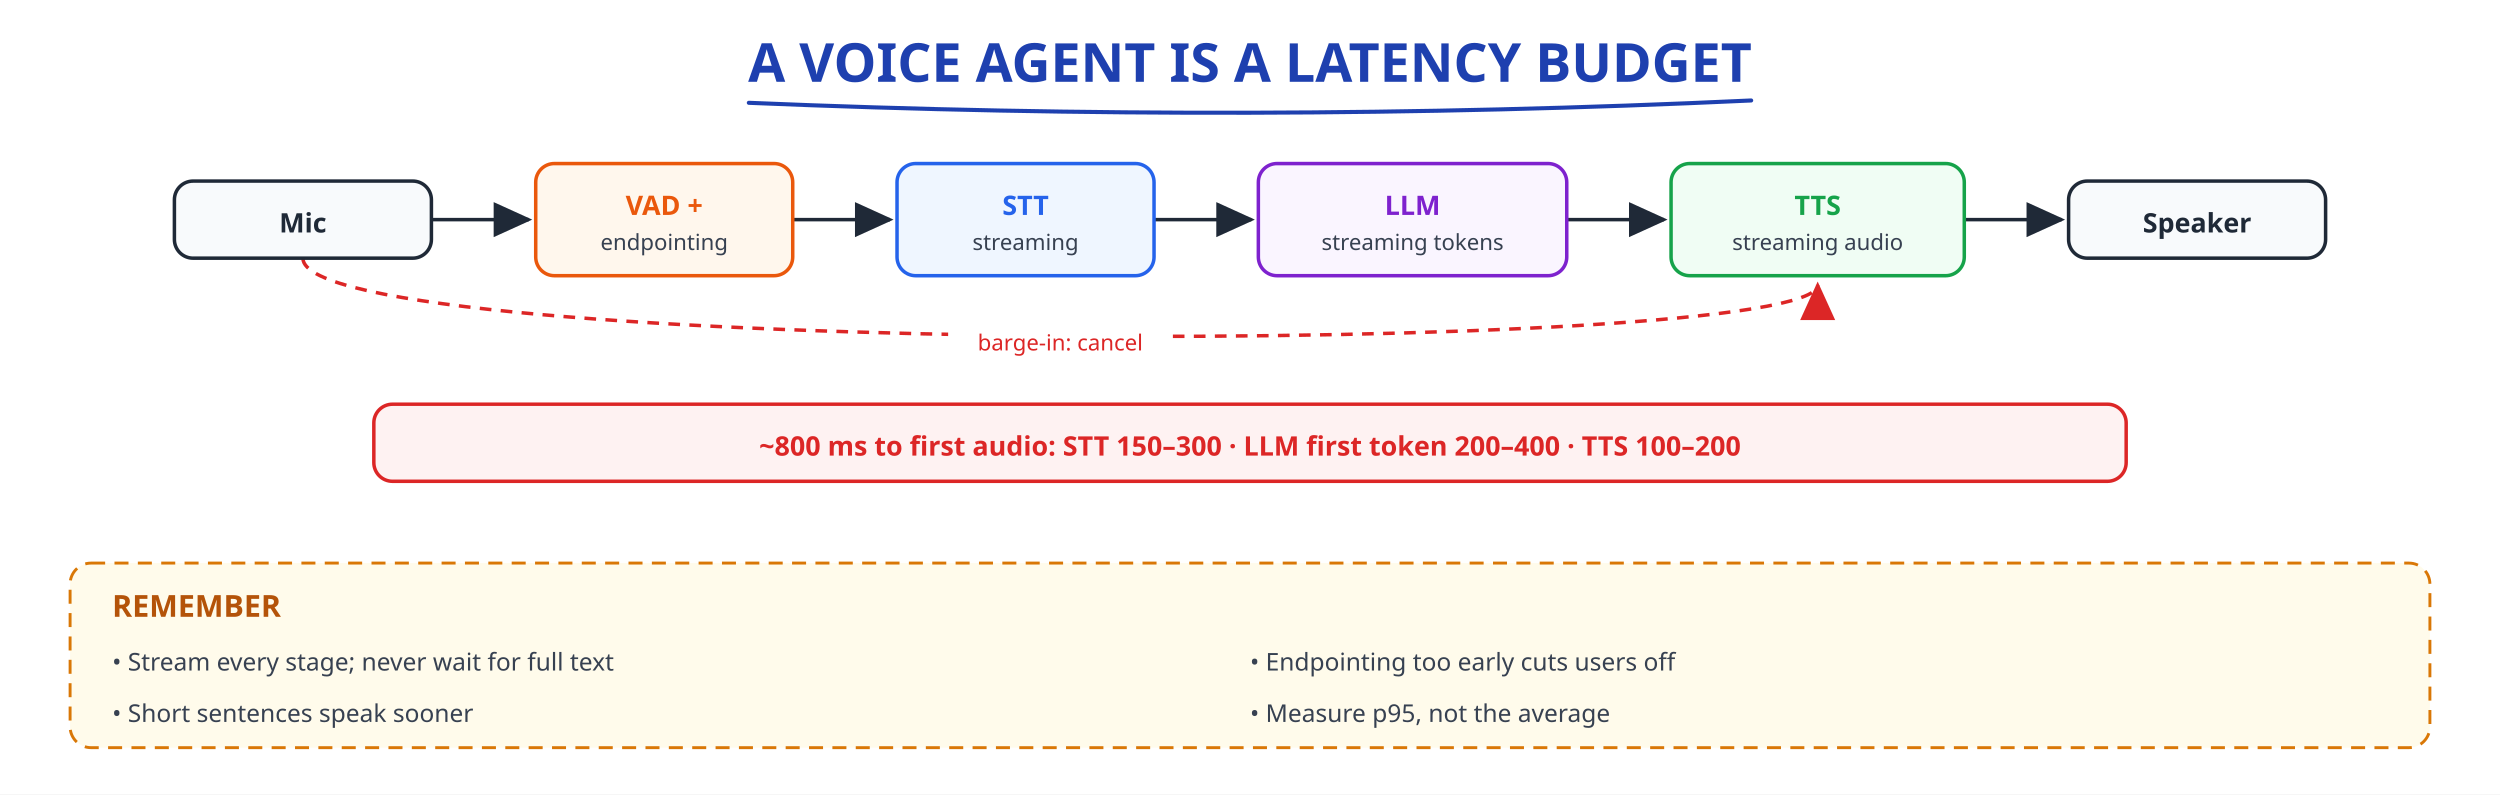
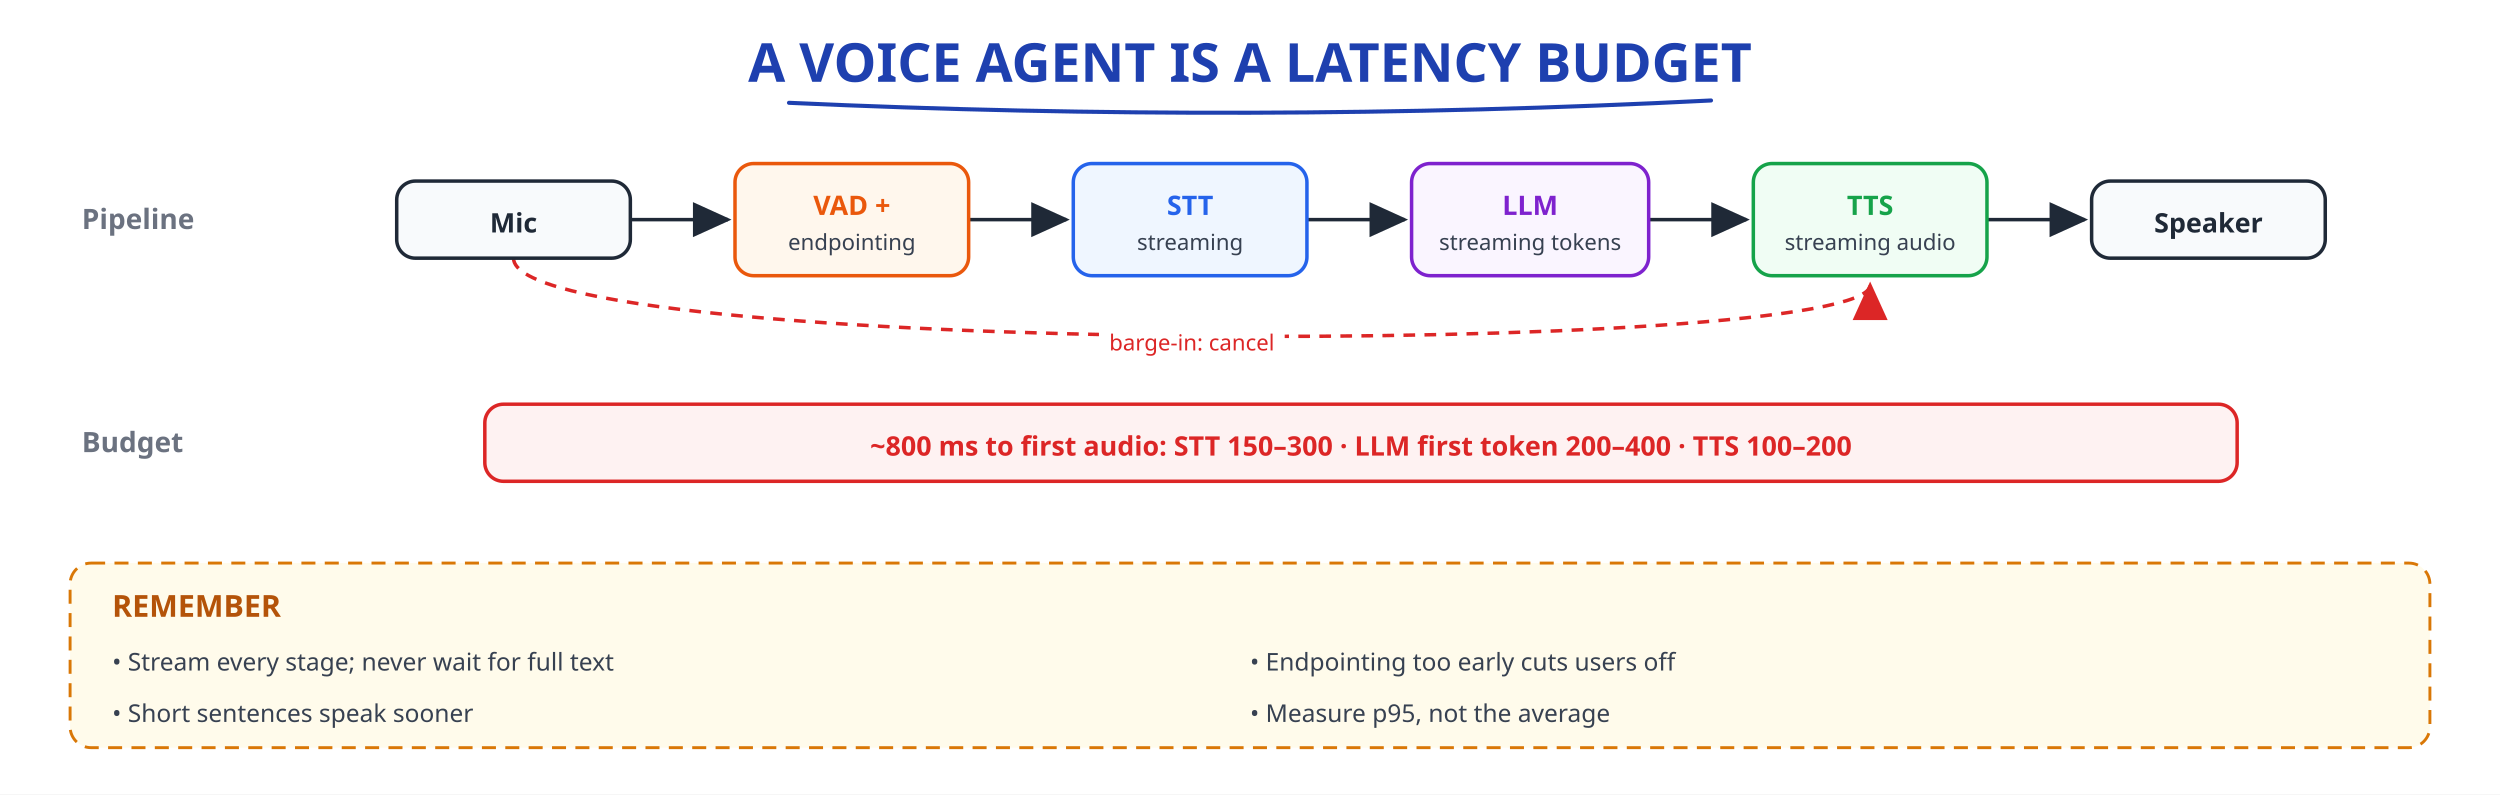
<svg xmlns="http://www.w3.org/2000/svg" width="2140" height="680" viewBox="0 0 2140 680">
  <defs>
    <marker id="ah-blue" markerWidth="12" markerHeight="10" refX="10" refY="5" orient="auto">
      <path d="M0,0 L11,5 L0,10 z" fill="#2563eb" />
    </marker>
    <marker id="ah-green" markerWidth="12" markerHeight="10" refX="10" refY="5" orient="auto">
      <path d="M0,0 L11,5 L0,10 z" fill="#16a34a" />
    </marker>
    <marker id="ah-orange" markerWidth="12" markerHeight="10" refX="10" refY="5" orient="auto">
      <path d="M0,0 L11,5 L0,10 z" fill="#ea580c" />
    </marker>
    <marker id="ah-purple" markerWidth="12" markerHeight="10" refX="10" refY="5" orient="auto">
      <path d="M0,0 L11,5 L0,10 z" fill="#7e22ce" />
    </marker>
    <marker id="ah-pink" markerWidth="12" markerHeight="10" refX="10" refY="5" orient="auto">
      <path d="M0,0 L11,5 L0,10 z" fill="#db2777" />
    </marker>
    <marker id="ah-red" markerWidth="12" markerHeight="10" refX="10" refY="5" orient="auto">
      <path d="M0,0 L11,5 L0,10 z" fill="#dc2626" />
    </marker>
    <marker id="ah-ink" markerWidth="12" markerHeight="10" refX="10" refY="5" orient="auto">
      <path d="M0,0 L11,5 L0,10 z" fill="#1f2937" />
    </marker>
    <marker id="ah-teal" markerWidth="12" markerHeight="10" refX="10" refY="5" orient="auto">
      <path d="M0,0 L11,5 L0,10 z" fill="#0f766e" />
    </marker>
  </defs>
  <rect width="2140" height="680" fill="#ffffff" />
  <text x="1070.0" y="70" font-family="Marker Felt" font-size="46" fill="#1e40af" text-anchor="middle" font-weight="bold">A VOICE AGENT IS A LATENCY BUDGET</text>
-   <path d="M641.0,88 Q1070.0,106 1499.0,86" stroke="#1e40af" stroke-width="3.5" fill="none" stroke-linecap="round" />
-   <line x1="369.286" y1="188.0" x2="452.571" y2="188.0" stroke="#1f2937" stroke-width="3" marker-end="url(#ah-ink)" />
-   <line x1="678.571" y1="188.0" x2="761.857" y2="188.0" stroke="#1f2937" stroke-width="3" marker-end="url(#ah-ink)" />
-   <line x1="987.857" y1="188.0" x2="1071.143" y2="188.0" stroke="#1f2937" stroke-width="3" marker-end="url(#ah-ink)" />
-   <line x1="1341.143" y1="188.0" x2="1424.429" y2="188.0" stroke="#1f2937" stroke-width="3" marker-end="url(#ah-ink)" />
-   <line x1="1681.429" y1="188.0" x2="1764.714" y2="188.0" stroke="#1f2937" stroke-width="3" marker-end="url(#ah-ink)" />
-   <path d="M259.286,221.0 C259.286,306 1555.929,306 1555.929,244.0" stroke="#dc2626" stroke-width="3" fill="none" stroke-dasharray="10 8" marker-end="url(#ah-red)" />
-   <rect x="811.607" y="278" width="192" height="30" rx="6" fill="#ffffff" />
-   <text x="907.607" y="300" font-family="Chalkboard SE" font-size="19" fill="#dc2626" text-anchor="middle">barge-in: cancel</text>
-   <rect x="149.286" y="155.0" width="220" height="66" rx="16" fill="#f8fafc" stroke="#1f2937" stroke-width="3" />
-   <text x="259.286" y="199.0" font-family="Chalkboard SE" font-size="23" fill="#1f2937" text-anchor="middle" font-weight="bold">Mic</text>
-   <rect x="458.571" y="140.0" width="220" height="96" rx="16" fill="#fff7ed" stroke="#ea580c" stroke-width="3" />
-   <text x="568.571" y="184.0" font-family="Chalkboard SE" font-size="23" fill="#ea580c" text-anchor="middle" font-weight="bold">VAD +</text>
-   <text x="568.571" y="214.0" font-family="Chalkboard SE" font-size="19" fill="#374151" text-anchor="middle">endpointing</text>
-   <rect x="767.857" y="140.0" width="220" height="96" rx="16" fill="#eff6ff" stroke="#2563eb" stroke-width="3" />
-   <text x="877.857" y="184.0" font-family="Chalkboard SE" font-size="23" fill="#2563eb" text-anchor="middle" font-weight="bold">STT</text>
-   <text x="877.857" y="214.0" font-family="Chalkboard SE" font-size="19" fill="#374151" text-anchor="middle">streaming</text>
-   <rect x="1077.143" y="140.0" width="264" height="96" rx="16" fill="#faf5ff" stroke="#7e22ce" stroke-width="3" />
-   <text x="1209.143" y="184.0" font-family="Chalkboard SE" font-size="23" fill="#7e22ce" text-anchor="middle" font-weight="bold">LLM</text>
-   <text x="1209.143" y="214.0" font-family="Chalkboard SE" font-size="19" fill="#374151" text-anchor="middle">streaming tokens</text>
-   <rect x="1430.429" y="140.0" width="251" height="96" rx="16" fill="#f0fdf4" stroke="#16a34a" stroke-width="3" />
-   <text x="1555.929" y="184.0" font-family="Chalkboard SE" font-size="23" fill="#16a34a" text-anchor="middle" font-weight="bold">TTS</text>
-   <text x="1555.929" y="214.0" font-family="Chalkboard SE" font-size="19" fill="#374151" text-anchor="middle">streaming audio</text>
-   <rect x="1770.714" y="155.0" width="220" height="66" rx="16" fill="#f8fafc" stroke="#1f2937" stroke-width="3" />
-   <text x="1880.714" y="199.0" font-family="Chalkboard SE" font-size="23" fill="#1f2937" text-anchor="middle" font-weight="bold">Speaker</text>
-   <rect x="320.0" y="346.0" width="1500" height="66" rx="16" fill="#fef2f2" stroke="#dc2626" stroke-width="3" />
-   <text x="1070.0" y="390.0" font-family="Chalkboard SE" font-size="23" fill="#dc2626" text-anchor="middle" font-weight="bold">~800 ms to first audio: STT 150–300 · LLM first token 200–400 · TTS 100–200</text>
+   <path d="M675.375,88 Q1070.0,106 1464.625,86" stroke="#1e40af" stroke-width="3.5" fill="none" stroke-linecap="round" />
+   <text x="70" y="196.0" font-family="Marker Felt" font-size="24" fill="#6b7280" font-weight="bold">Pipeline</text>
+   <text x="70" y="387.0" font-family="Marker Felt" font-size="24" fill="#6b7280" font-weight="bold">Budget</text>
+   <line x1="539.578" y1="188.0" x2="623.156" y2="188.0" stroke="#1f2937" stroke-width="3" marker-end="url(#ah-ink)" />
+   <line x1="829.156" y1="188.0" x2="912.734" y2="188.0" stroke="#1f2937" stroke-width="3" marker-end="url(#ah-ink)" />
+   <line x1="1118.734" y1="188.0" x2="1202.312" y2="188.0" stroke="#1f2937" stroke-width="3" marker-end="url(#ah-ink)" />
+   <line x1="1411.266" y1="188.0" x2="1494.844" y2="188.0" stroke="#1f2937" stroke-width="3" marker-end="url(#ah-ink)" />
+   <line x1="1700.844" y1="188.0" x2="1784.422" y2="188.0" stroke="#1f2937" stroke-width="3" marker-end="url(#ah-ink)" />
+   <path d="M439.578,221.0 C439.578,306 1600.844,306 1600.844,244.0" stroke="#dc2626" stroke-width="3" fill="none" stroke-dasharray="10 8" marker-end="url(#ah-red)" />
+   <rect x="940.719" y="278" width="158.984" height="30" rx="6" fill="#ffffff" />
+   <text x="1020.211" y="300" font-family="Chalkboard SE" font-size="19" fill="#dc2626" text-anchor="middle">barge-in: cancel</text>
+   <rect x="339.578" y="155.0" width="200" height="66" rx="16" fill="#f8fafc" stroke="#1f2937" stroke-width="3" />
+   <text x="439.578" y="199.0" font-family="Chalkboard SE" font-size="23" fill="#1f2937" text-anchor="middle" font-weight="bold">Mic</text>
+   <rect x="629.156" y="140.0" width="200" height="96" rx="16" fill="#fff7ed" stroke="#ea580c" stroke-width="3" />
+   <text x="729.156" y="184.0" font-family="Chalkboard SE" font-size="23" fill="#ea580c" text-anchor="middle" font-weight="bold">VAD +</text>
+   <text x="729.156" y="214.0" font-family="Chalkboard SE" font-size="19" fill="#374151" text-anchor="middle">endpointing</text>
+   <rect x="918.734" y="140.0" width="200" height="96" rx="16" fill="#eff6ff" stroke="#2563eb" stroke-width="3" />
+   <text x="1018.734" y="184.0" font-family="Chalkboard SE" font-size="23" fill="#2563eb" text-anchor="middle" font-weight="bold">STT</text>
+   <text x="1018.734" y="214.0" font-family="Chalkboard SE" font-size="19" fill="#374151" text-anchor="middle">streaming</text>
+   <rect x="1208.312" y="140.0" width="202.953" height="96" rx="16" fill="#faf5ff" stroke="#7e22ce" stroke-width="3" />
+   <text x="1309.789" y="184.0" font-family="Chalkboard SE" font-size="23" fill="#7e22ce" text-anchor="middle" font-weight="bold">LLM</text>
+   <text x="1309.789" y="214.0" font-family="Chalkboard SE" font-size="19" fill="#374151" text-anchor="middle">streaming tokens</text>
+   <rect x="1500.844" y="140.0" width="200" height="96" rx="16" fill="#f0fdf4" stroke="#16a34a" stroke-width="3" />
+   <text x="1600.844" y="184.0" font-family="Chalkboard SE" font-size="23" fill="#16a34a" text-anchor="middle" font-weight="bold">TTS</text>
+   <text x="1600.844" y="214.0" font-family="Chalkboard SE" font-size="19" fill="#374151" text-anchor="middle">streaming audio</text>
+   <rect x="1790.422" y="155.0" width="200" height="66" rx="16" fill="#f8fafc" stroke="#1f2937" stroke-width="3" />
+   <text x="1890.422" y="199.0" font-family="Chalkboard SE" font-size="23" fill="#1f2937" text-anchor="middle" font-weight="bold">Speaker</text>
+   <rect x="415.0" y="346.0" width="1500" height="66" rx="16" fill="#fef2f2" stroke="#dc2626" stroke-width="3" />
+   <text x="1165.0" y="390.0" font-family="Chalkboard SE" font-size="23" fill="#dc2626" text-anchor="middle" font-weight="bold">~800 ms to first audio: STT 150–300 · LLM first token 200–400 · TTS 100–200</text>
  <rect x="60" y="482" width="2020" height="158" rx="18" fill="#fffbeb" stroke="#d97706" stroke-width="2.5" stroke-dasharray="12 8" />
  <text x="96" y="528" font-family="Marker Felt" font-size="26" fill="#b45309" font-weight="bold">REMEMBER</text>
  <text x="96.0" y="574" font-family="Chalkboard SE" font-size="21" fill="#374151">• Stream every stage; never wait for full text</text>
  <text x="1070.0" y="574" font-family="Chalkboard SE" font-size="21" fill="#374151">• Endpointing too early cuts users off</text>
  <text x="96.0" y="618" font-family="Chalkboard SE" font-size="21" fill="#374151">• Short sentences speak sooner</text>
  <text x="1070.0" y="618" font-family="Chalkboard SE" font-size="21" fill="#374151">• Measure p95, not the average</text>
</svg>
